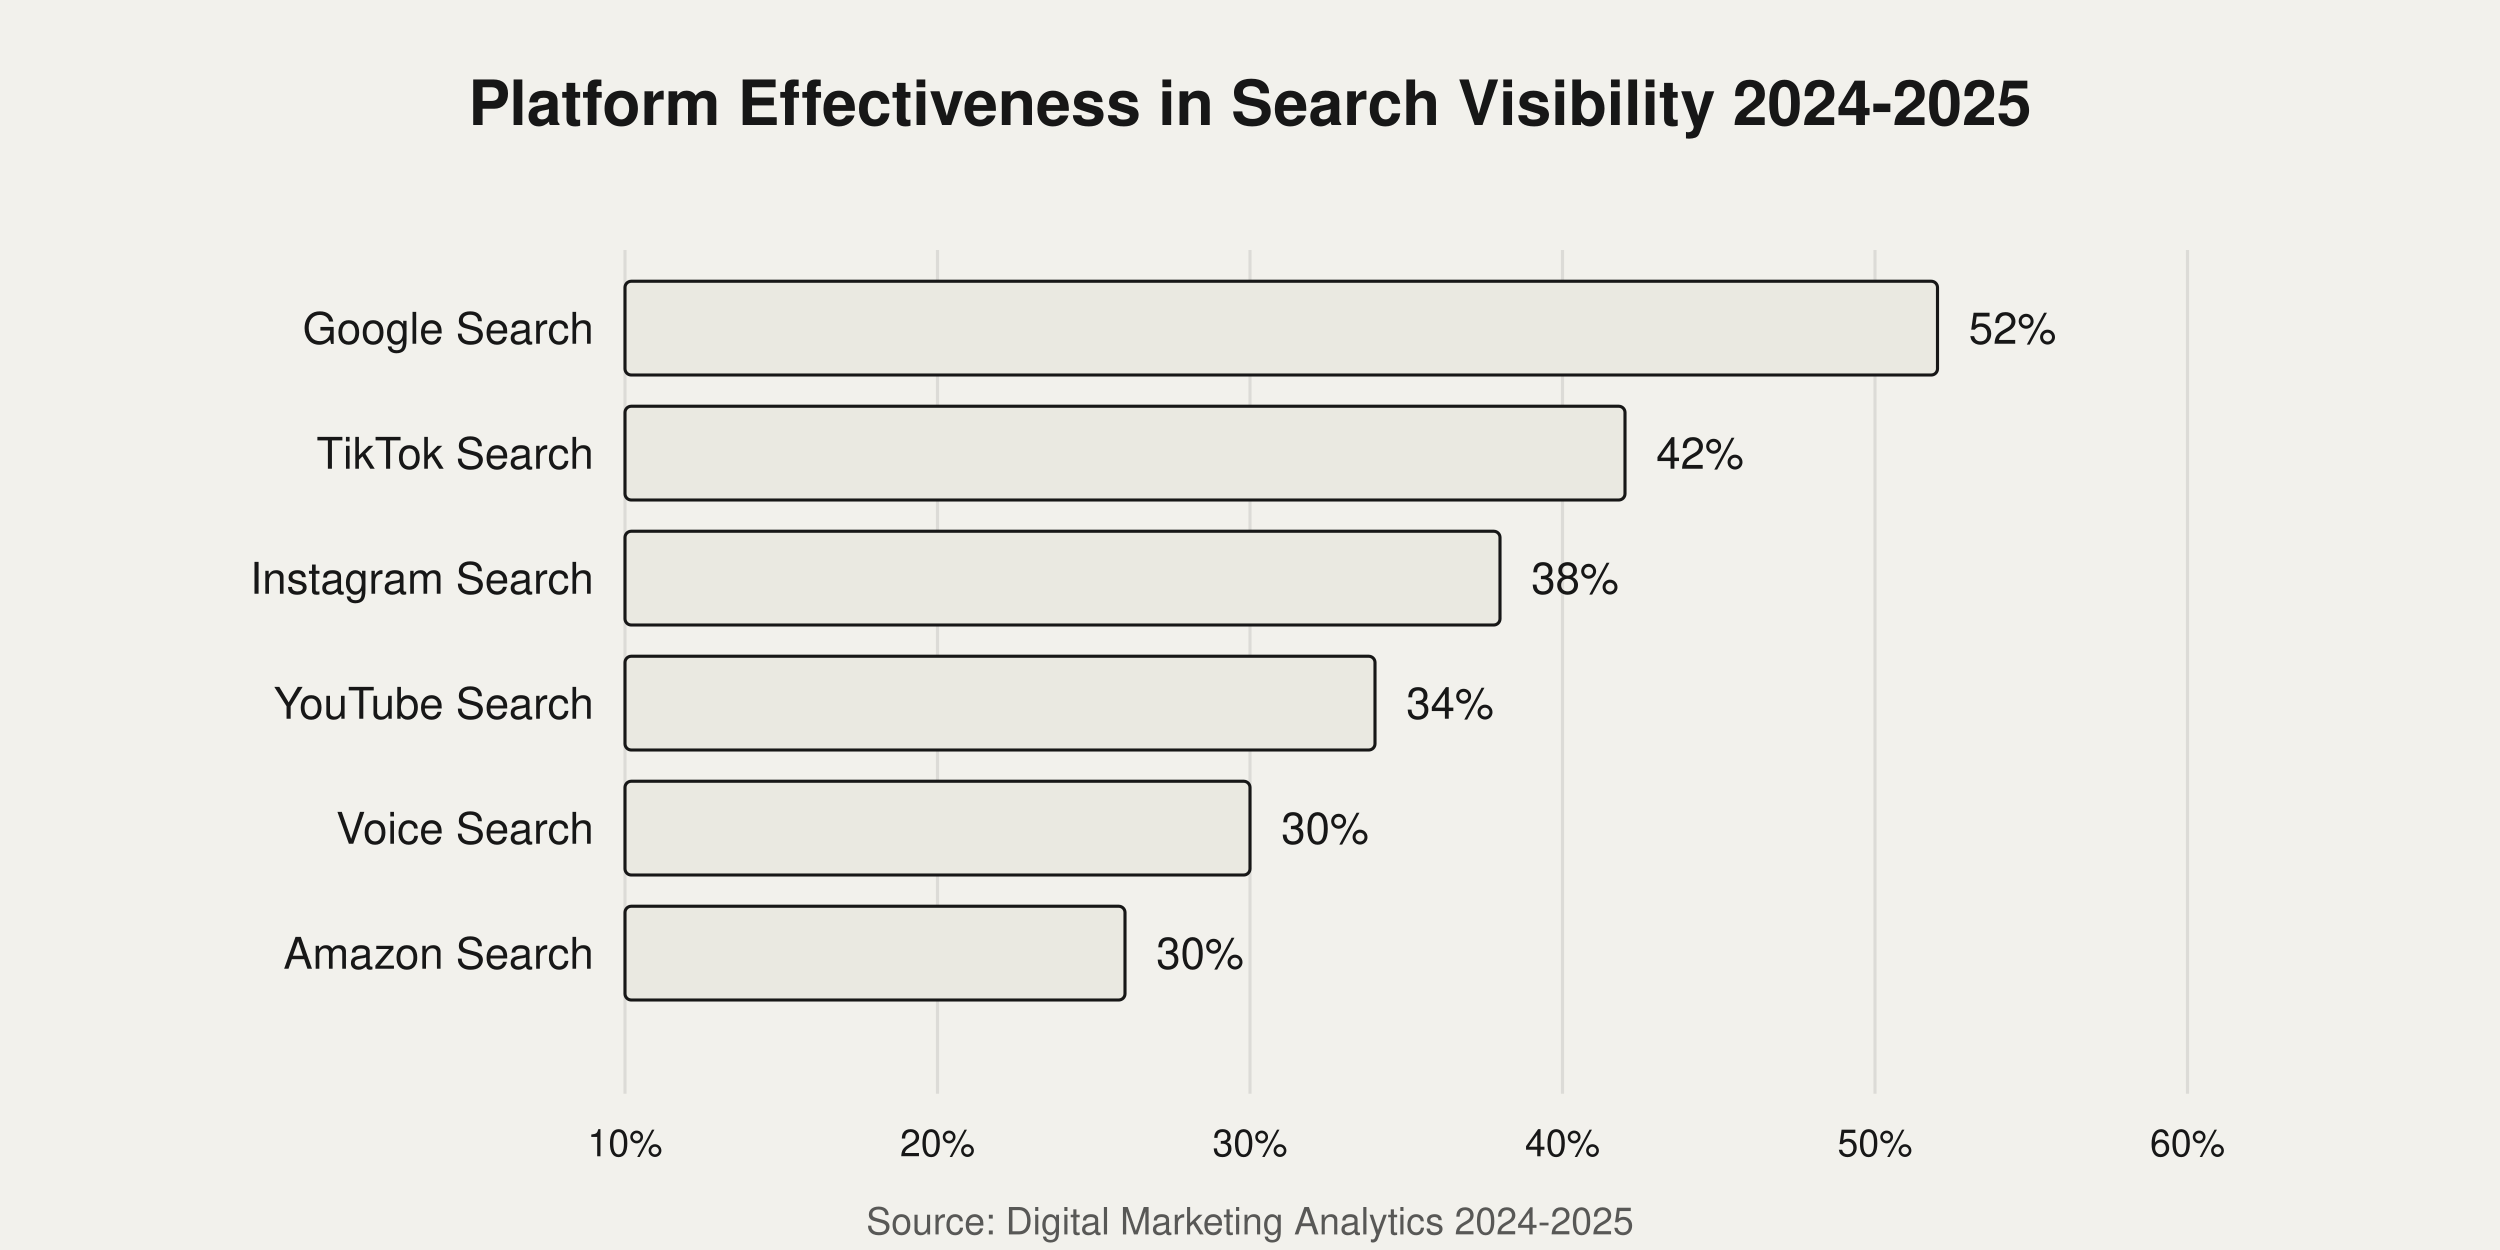
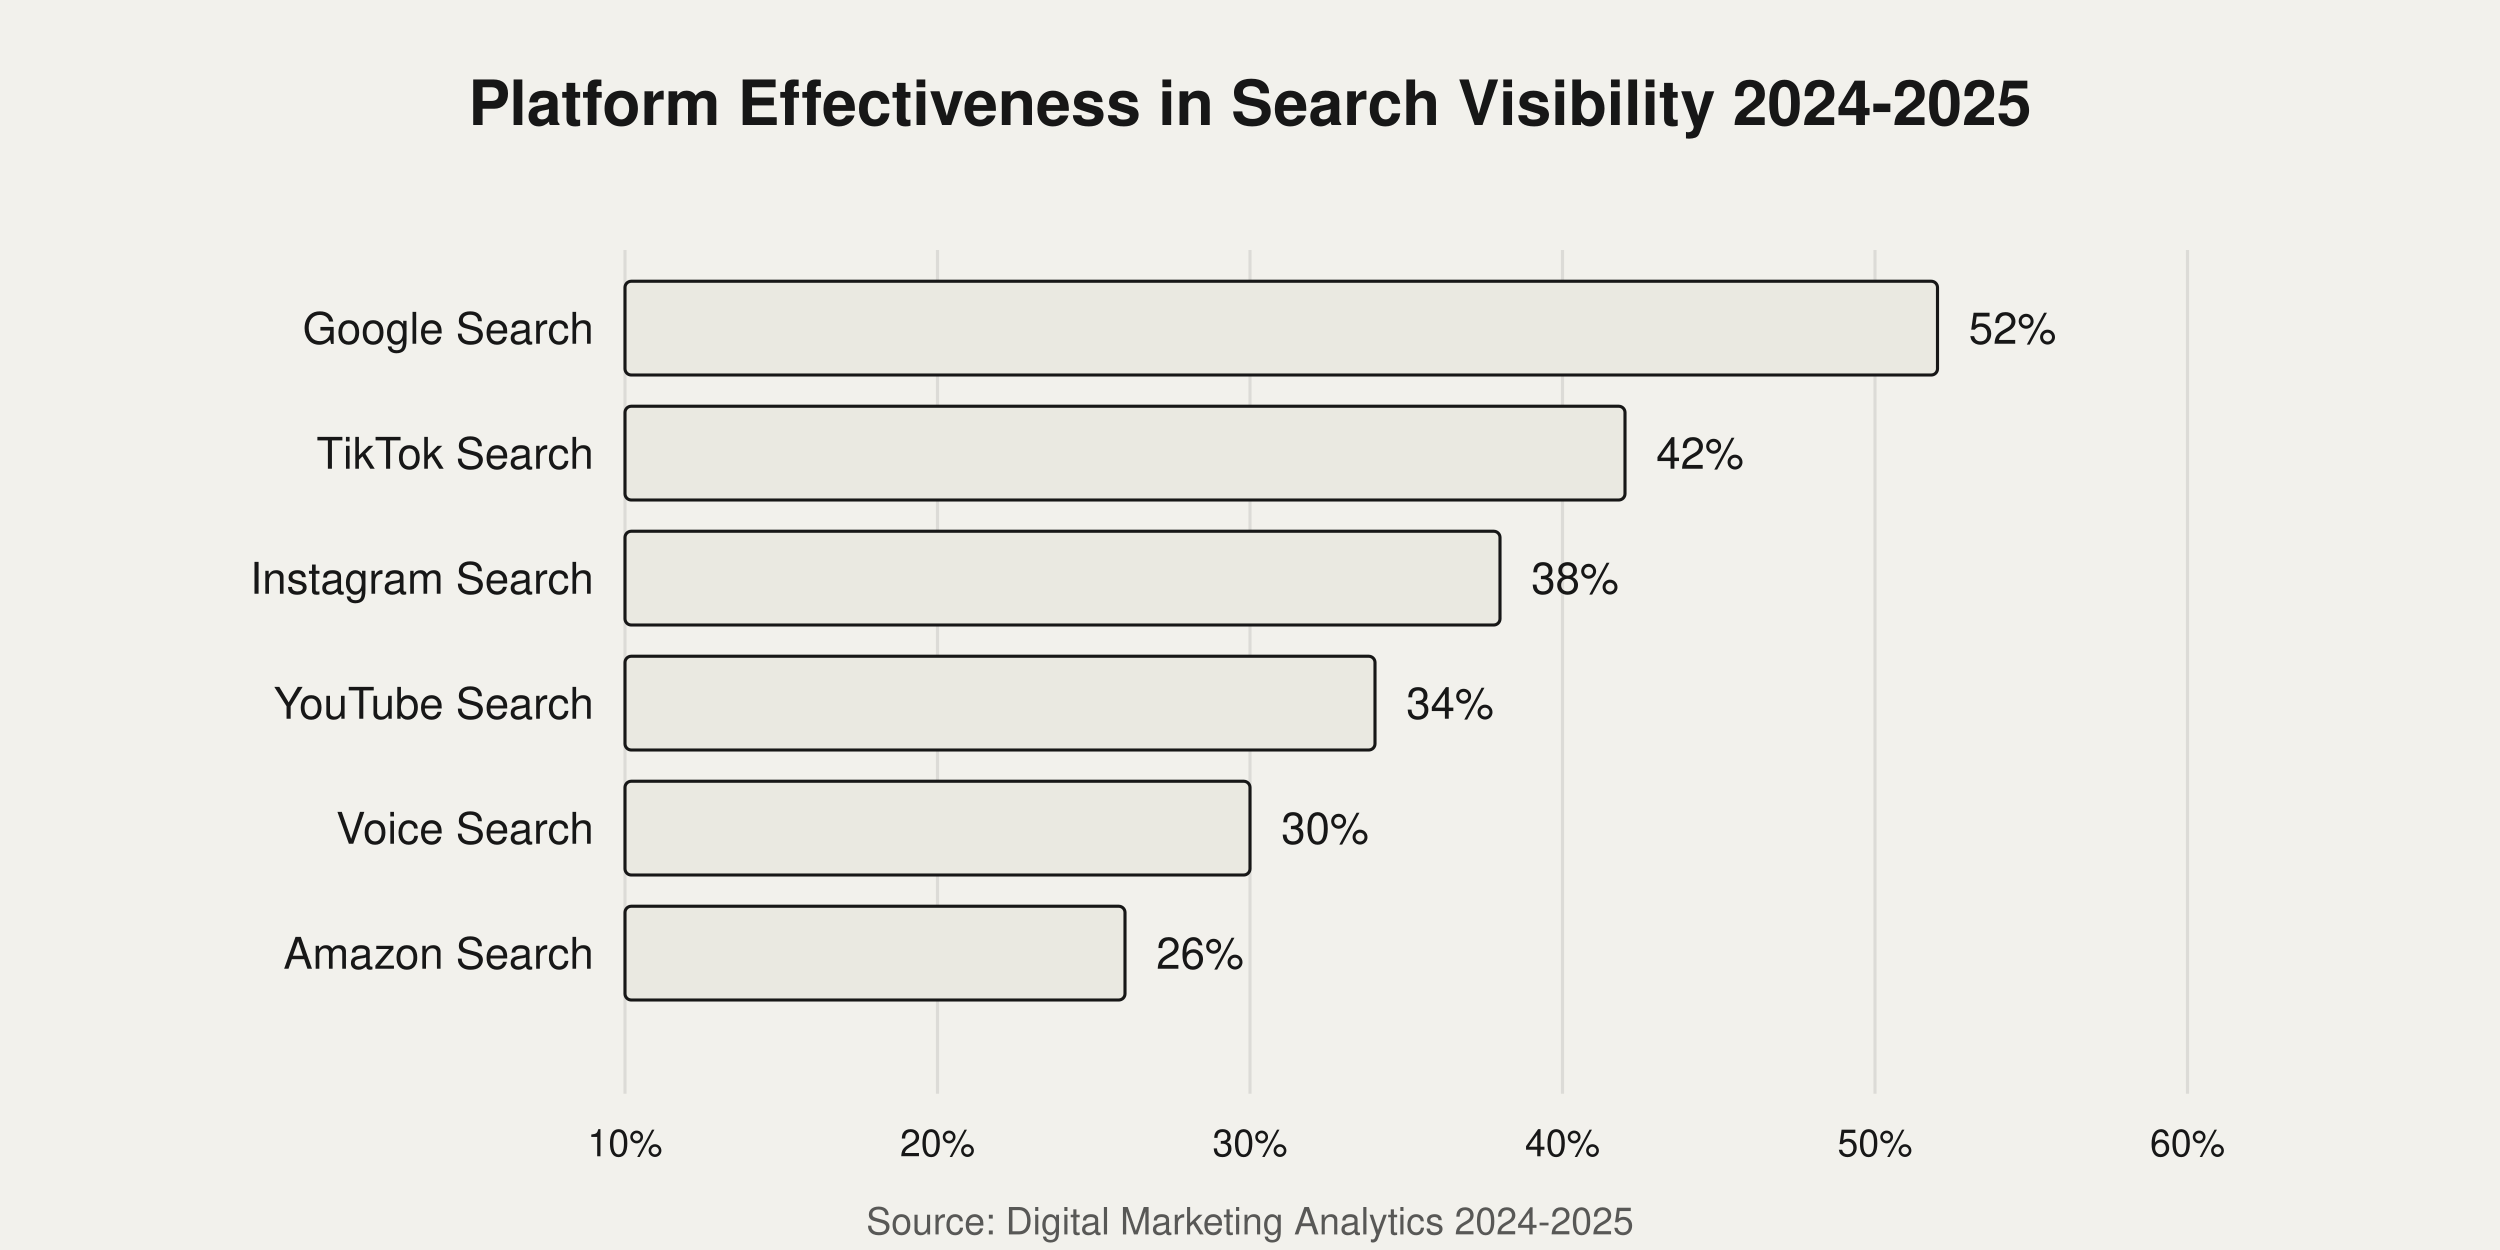
<svg xmlns="http://www.w3.org/2000/svg" viewBox="0 0 800 400">
-   <rect width="800" height="400" fill="#F2F1EC" />
-   <text x="400" y="40" text-anchor="middle" font-family="system-ui, BlinkMacSystemFont, Segoe UI, Helvetica, Arial, sans-serif, Apple Color Emoji, Segoe UI Emoji, Segoe UI Symbol" font-size="20" font-weight="bold" fill="#171717">
+   <rect width="800" height="400" fill="rgb(242, 241, 236)" />
+   <text x="400" y="40" text-anchor="middle" font-family="system-ui, BlinkMacSystemFont, Segoe UI, Helvetica, Arial, sans-serif, Apple Color Emoji, Segoe UI Emoji, Segoe UI Symbol" font-size="20" font-weight="bold" fill="rgb(23, 23, 23)">
        Platform Effectiveness in Search Visibility 2024-2025
    </text>
-   <g stroke="#171717" stroke-opacity="0.1" stroke-width="1">
+   <g stroke="rgb(23, 23, 23)" stroke-opacity="0.1" stroke-width="1">
    <line x1="200" y1="80" x2="200" y2="350" />
    <line x1="300" y1="80" x2="300" y2="350" />
    <line x1="400" y1="80" x2="400" y2="350" />
    <line x1="500" y1="80" x2="500" y2="350" />
    <line x1="600" y1="80" x2="600" y2="350" />
    <line x1="700" y1="80" x2="700" y2="350" />
  </g>
-   <g font-family="system-ui, BlinkMacSystemFont, Segoe UI, Helvetica, Arial, sans-serif, Apple Color Emoji, Segoe UI Emoji, Segoe UI Symbol" font-size="12" fill="#171717">
+   <g font-family="system-ui, BlinkMacSystemFont, Segoe UI, Helvetica, Arial, sans-serif, Apple Color Emoji, Segoe UI Emoji, Segoe UI Symbol" font-size="12" fill="rgb(23, 23, 23)">
    <text x="200" y="370" text-anchor="middle">10%</text>
    <text x="300" y="370" text-anchor="middle">20%</text>
    <text x="400" y="370" text-anchor="middle">30%</text>
    <text x="500" y="370" text-anchor="middle">40%</text>
    <text x="600" y="370" text-anchor="middle">50%</text>
    <text x="700" y="370" text-anchor="middle">60%</text>
  </g>
  <g>
-     <rect x="200" y="90" width="420" height="30" fill="#EAE9E1" stroke="#171717" stroke-width="1" rx="2" />
-     <text x="190" y="110" text-anchor="end" font-family="system-ui, BlinkMacSystemFont, Segoe UI, Helvetica, Arial, sans-serif, Apple Color Emoji, Segoe UI Emoji, Segoe UI Symbol" font-size="14" fill="#171717">Google Search</text>
-     <text x="630" y="110" font-family="system-ui, BlinkMacSystemFont, Segoe UI, Helvetica, Arial, sans-serif, Apple Color Emoji, Segoe UI Emoji, Segoe UI Symbol" font-size="14" fill="#171717">52%</text>
-     <rect x="200" y="130" width="320" height="30" fill="#EAE9E1" stroke="#171717" stroke-width="1" rx="2" />
-     <text x="190" y="150" text-anchor="end" font-family="system-ui, BlinkMacSystemFont, Segoe UI, Helvetica, Arial, sans-serif, Apple Color Emoji, Segoe UI Emoji, Segoe UI Symbol" font-size="14" fill="#171717">TikTok Search</text>
-     <text x="530" y="150" font-family="system-ui, BlinkMacSystemFont, Segoe UI, Helvetica, Arial, sans-serif, Apple Color Emoji, Segoe UI Emoji, Segoe UI Symbol" font-size="14" fill="#171717">42%</text>
-     <rect x="200" y="170" width="280" height="30" fill="#EAE9E1" stroke="#171717" stroke-width="1" rx="2" />
-     <text x="190" y="190" text-anchor="end" font-family="system-ui, BlinkMacSystemFont, Segoe UI, Helvetica, Arial, sans-serif, Apple Color Emoji, Segoe UI Emoji, Segoe UI Symbol" font-size="14" fill="#171717">Instagram Search</text>
-     <text x="490" y="190" font-family="system-ui, BlinkMacSystemFont, Segoe UI, Helvetica, Arial, sans-serif, Apple Color Emoji, Segoe UI Emoji, Segoe UI Symbol" font-size="14" fill="#171717">38%</text>
-     <rect x="200" y="210" width="240" height="30" fill="#EAE9E1" stroke="#171717" stroke-width="1" rx="2" />
-     <text x="190" y="230" text-anchor="end" font-family="system-ui, BlinkMacSystemFont, Segoe UI, Helvetica, Arial, sans-serif, Apple Color Emoji, Segoe UI Emoji, Segoe UI Symbol" font-size="14" fill="#171717">YouTube Search</text>
-     <text x="450" y="230" font-family="system-ui, BlinkMacSystemFont, Segoe UI, Helvetica, Arial, sans-serif, Apple Color Emoji, Segoe UI Emoji, Segoe UI Symbol" font-size="14" fill="#171717">34%</text>
-     <rect x="200" y="250" width="200" height="30" fill="#EAE9E1" stroke="#171717" stroke-width="1" rx="2" />
-     <text x="190" y="270" text-anchor="end" font-family="system-ui, BlinkMacSystemFont, Segoe UI, Helvetica, Arial, sans-serif, Apple Color Emoji, Segoe UI Emoji, Segoe UI Symbol" font-size="14" fill="#171717">Voice Search</text>
-     <text x="410" y="270" font-family="system-ui, BlinkMacSystemFont, Segoe UI, Helvetica, Arial, sans-serif, Apple Color Emoji, Segoe UI Emoji, Segoe UI Symbol" font-size="14" fill="#171717">30%</text>
-     <rect x="200" y="290" width="160" height="30" fill="#EAE9E1" stroke="#171717" stroke-width="1" rx="2" />
-     <text x="190" y="310" text-anchor="end" font-family="system-ui, BlinkMacSystemFont, Segoe UI, Helvetica, Arial, sans-serif, Apple Color Emoji, Segoe UI Emoji, Segoe UI Symbol" font-size="14" fill="#171717">Amazon Search</text>
-     <text x="370" y="310" font-family="system-ui, BlinkMacSystemFont, Segoe UI, Helvetica, Arial, sans-serif, Apple Color Emoji, Segoe UI Emoji, Segoe UI Symbol" font-size="14" fill="#171717">30%</text>
+     <rect x="200" y="90" width="420" height="30" fill="rgb(234, 233, 225)" stroke="rgb(23, 23, 23)" stroke-width="1" rx="2" />
+     <text x="190" y="110" text-anchor="end" font-family="system-ui, BlinkMacSystemFont, Segoe UI, Helvetica, Arial, sans-serif, Apple Color Emoji, Segoe UI Emoji, Segoe UI Symbol" font-size="14" fill="rgb(23, 23, 23)">Google Search</text>
+     <text x="630" y="110" font-family="system-ui, BlinkMacSystemFont, Segoe UI, Helvetica, Arial, sans-serif, Apple Color Emoji, Segoe UI Emoji, Segoe UI Symbol" font-size="14" fill="rgb(23, 23, 23)">52%</text>
+     <rect x="200" y="130" width="320" height="30" fill="rgb(234, 233, 225)" stroke="rgb(23, 23, 23)" stroke-width="1" rx="2" />
+     <text x="190" y="150" text-anchor="end" font-family="system-ui, BlinkMacSystemFont, Segoe UI, Helvetica, Arial, sans-serif, Apple Color Emoji, Segoe UI Emoji, Segoe UI Symbol" font-size="14" fill="rgb(23, 23, 23)">TikTok Search</text>
+     <text x="530" y="150" font-family="system-ui, BlinkMacSystemFont, Segoe UI, Helvetica, Arial, sans-serif, Apple Color Emoji, Segoe UI Emoji, Segoe UI Symbol" font-size="14" fill="rgb(23, 23, 23)">42%</text>
+     <rect x="200" y="170" width="280" height="30" fill="rgb(234, 233, 225)" stroke="rgb(23, 23, 23)" stroke-width="1" rx="2" />
+     <text x="190" y="190" text-anchor="end" font-family="system-ui, BlinkMacSystemFont, Segoe UI, Helvetica, Arial, sans-serif, Apple Color Emoji, Segoe UI Emoji, Segoe UI Symbol" font-size="14" fill="rgb(23, 23, 23)">Instagram Search</text>
+     <text x="490" y="190" font-family="system-ui, BlinkMacSystemFont, Segoe UI, Helvetica, Arial, sans-serif, Apple Color Emoji, Segoe UI Emoji, Segoe UI Symbol" font-size="14" fill="rgb(23, 23, 23)">38%</text>
+     <rect x="200" y="210" width="240" height="30" fill="rgb(234, 233, 225)" stroke="rgb(23, 23, 23)" stroke-width="1" rx="2" />
+     <text x="190" y="230" text-anchor="end" font-family="system-ui, BlinkMacSystemFont, Segoe UI, Helvetica, Arial, sans-serif, Apple Color Emoji, Segoe UI Emoji, Segoe UI Symbol" font-size="14" fill="rgb(23, 23, 23)">YouTube Search</text>
+     <text x="450" y="230" font-family="system-ui, BlinkMacSystemFont, Segoe UI, Helvetica, Arial, sans-serif, Apple Color Emoji, Segoe UI Emoji, Segoe UI Symbol" font-size="14" fill="rgb(23, 23, 23)">34%</text>
+     <rect x="200" y="250" width="200" height="30" fill="rgb(234, 233, 225)" stroke="rgb(23, 23, 23)" stroke-width="1" rx="2" />
+     <text x="190" y="270" text-anchor="end" font-family="system-ui, BlinkMacSystemFont, Segoe UI, Helvetica, Arial, sans-serif, Apple Color Emoji, Segoe UI Emoji, Segoe UI Symbol" font-size="14" fill="rgb(23, 23, 23)">Voice Search</text>
+     <text x="410" y="270" font-family="system-ui, BlinkMacSystemFont, Segoe UI, Helvetica, Arial, sans-serif, Apple Color Emoji, Segoe UI Emoji, Segoe UI Symbol" font-size="14" fill="rgb(23, 23, 23)">30%</text>
+     <rect x="200" y="290" width="160" height="30" fill="rgb(234, 233, 225)" stroke="rgb(23, 23, 23)" stroke-width="1" rx="2" />
+     <text x="190" y="310" text-anchor="end" font-family="system-ui, BlinkMacSystemFont, Segoe UI, Helvetica, Arial, sans-serif, Apple Color Emoji, Segoe UI Emoji, Segoe UI Symbol" font-size="14" fill="rgb(23, 23, 23)">Amazon Search</text>
+     <text x="370" y="310" font-family="system-ui, BlinkMacSystemFont, Segoe UI, Helvetica, Arial, sans-serif, Apple Color Emoji, Segoe UI Emoji, Segoe UI Symbol" font-size="14" fill="rgb(23, 23, 23)">26%</text>
  </g>
-   <text x="400" y="395" text-anchor="middle" font-family="system-ui, BlinkMacSystemFont, Segoe UI, Helvetica, Arial, sans-serif, Apple Color Emoji, Segoe UI Emoji, Segoe UI Symbol" font-size="12" fill="#171717" opacity="0.7">
+   <text x="400" y="395" text-anchor="middle" font-family="system-ui, BlinkMacSystemFont, Segoe UI, Helvetica, Arial, sans-serif, Apple Color Emoji, Segoe UI Emoji, Segoe UI Symbol" font-size="12" fill="rgb(23, 23, 23)" opacity="0.7">
        Source: Digital Marketing Analytics 2024-2025
    </text>
</svg>
